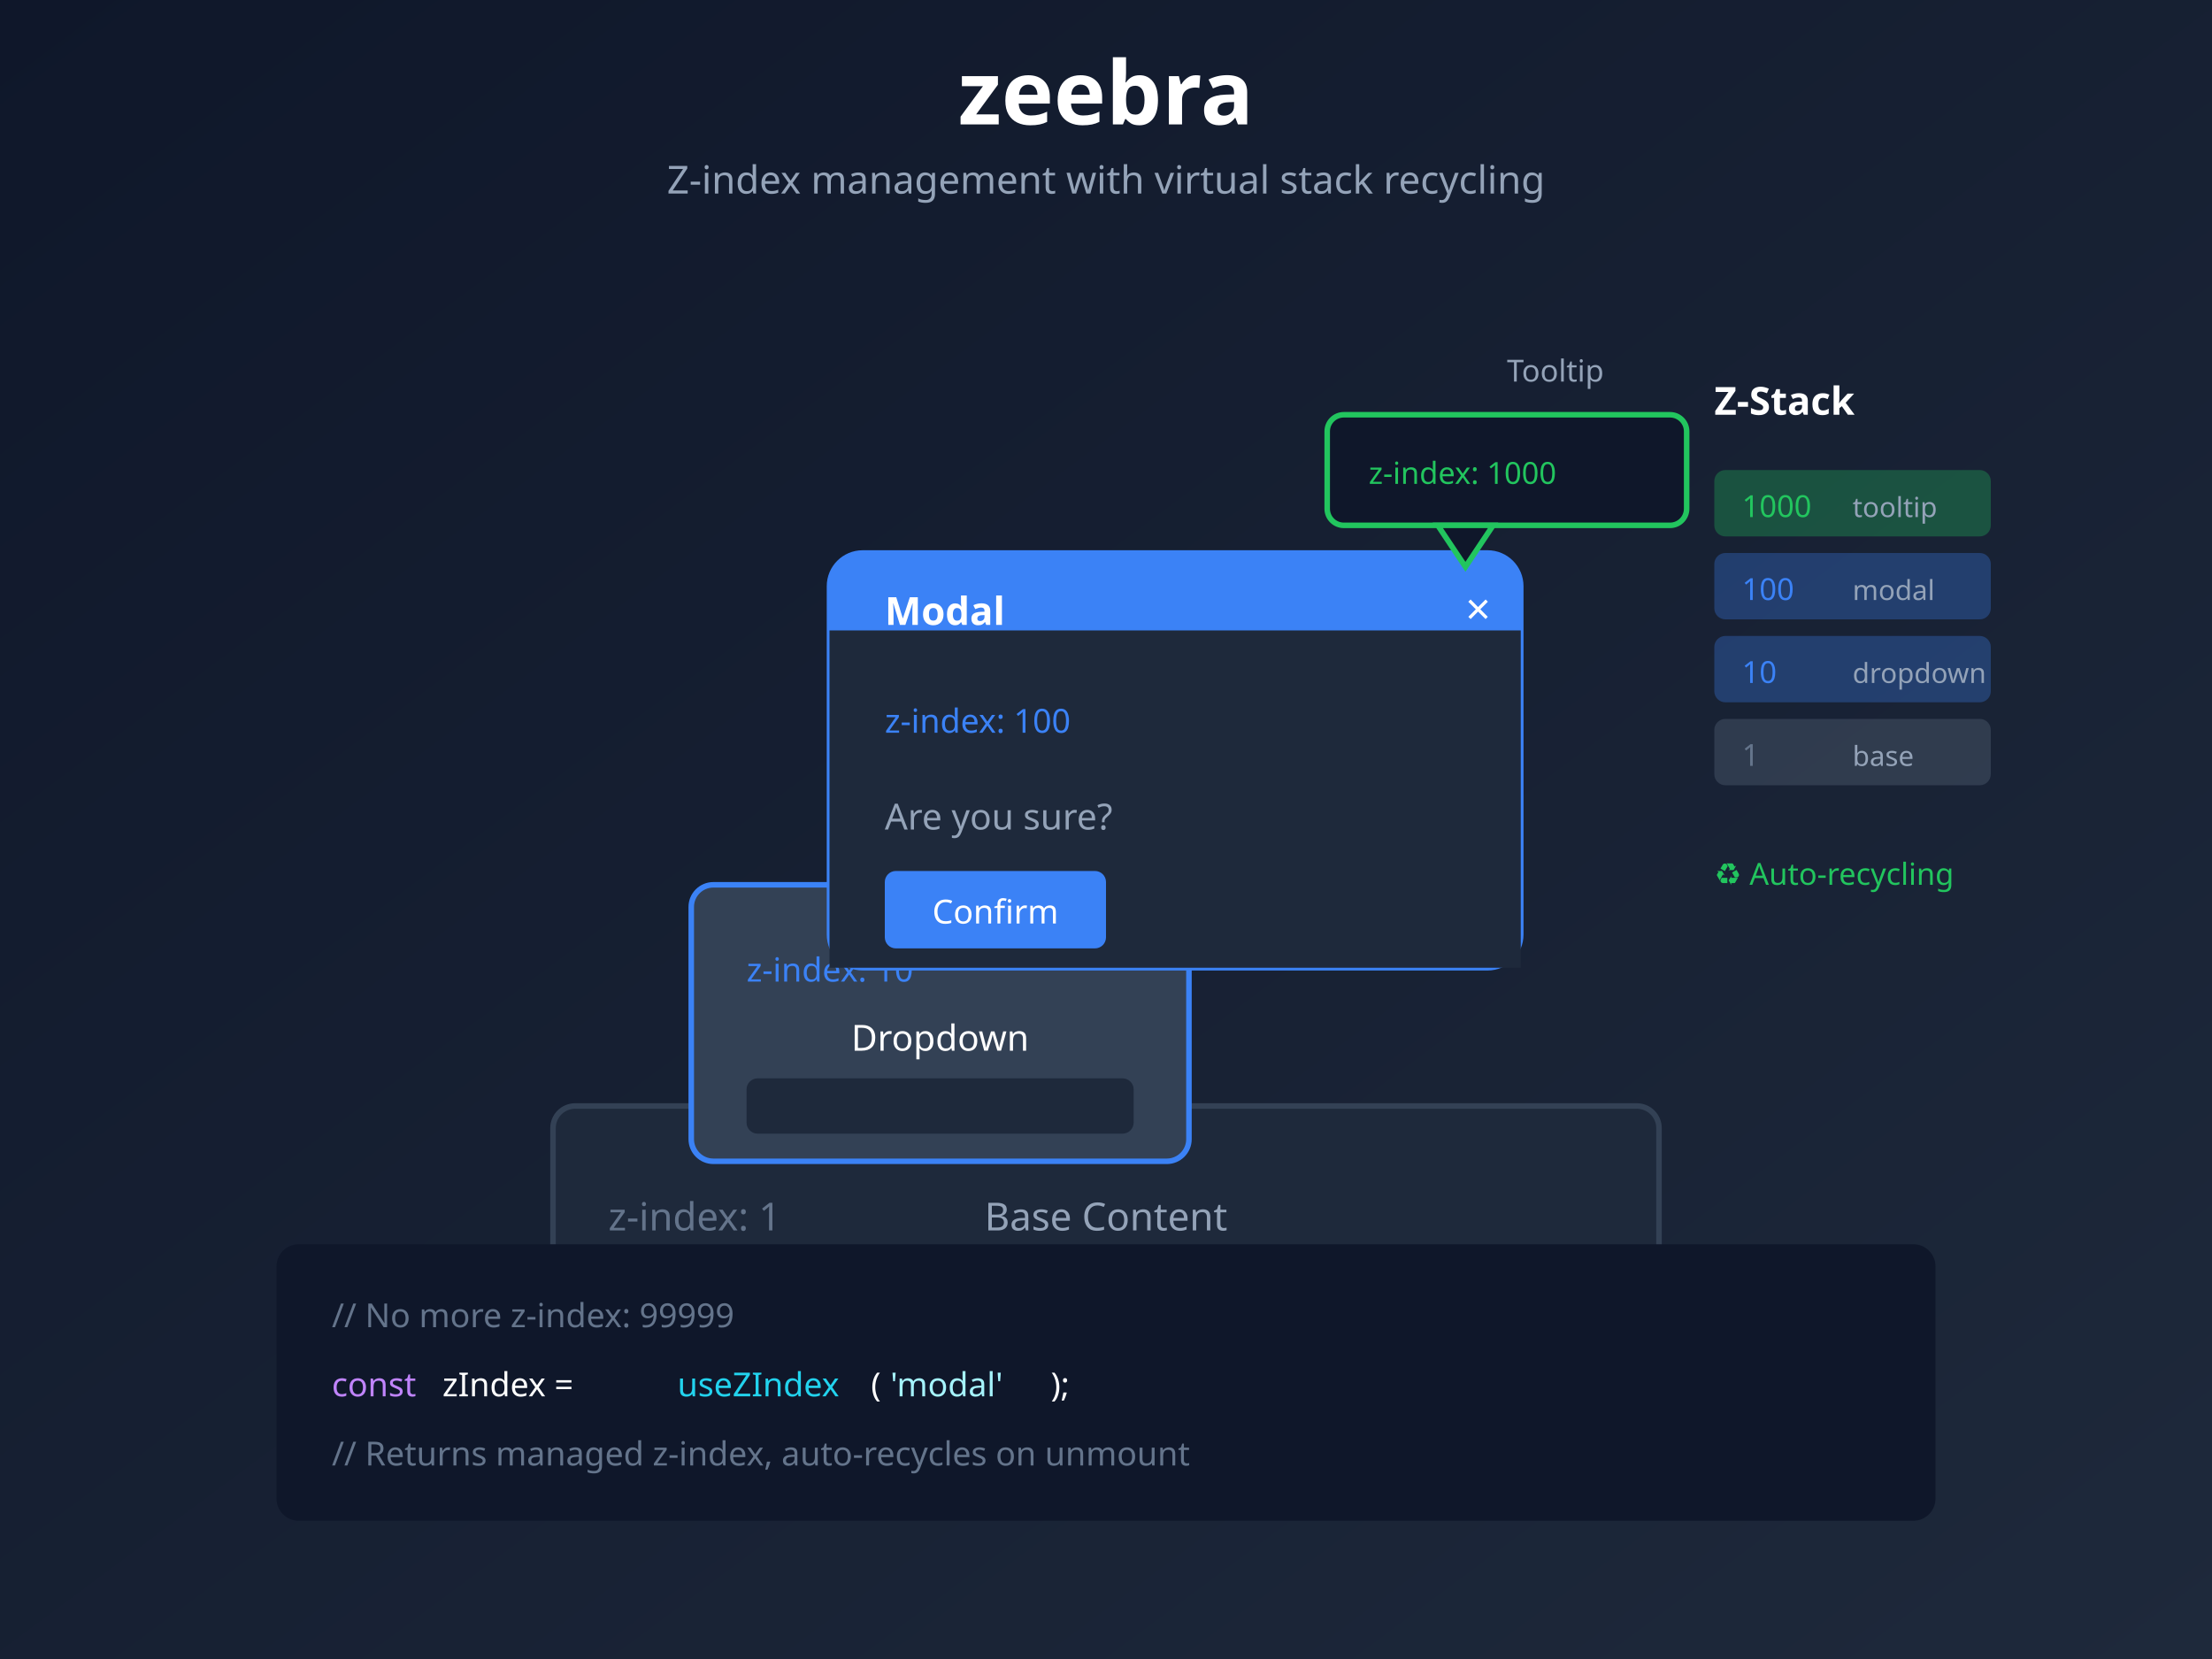
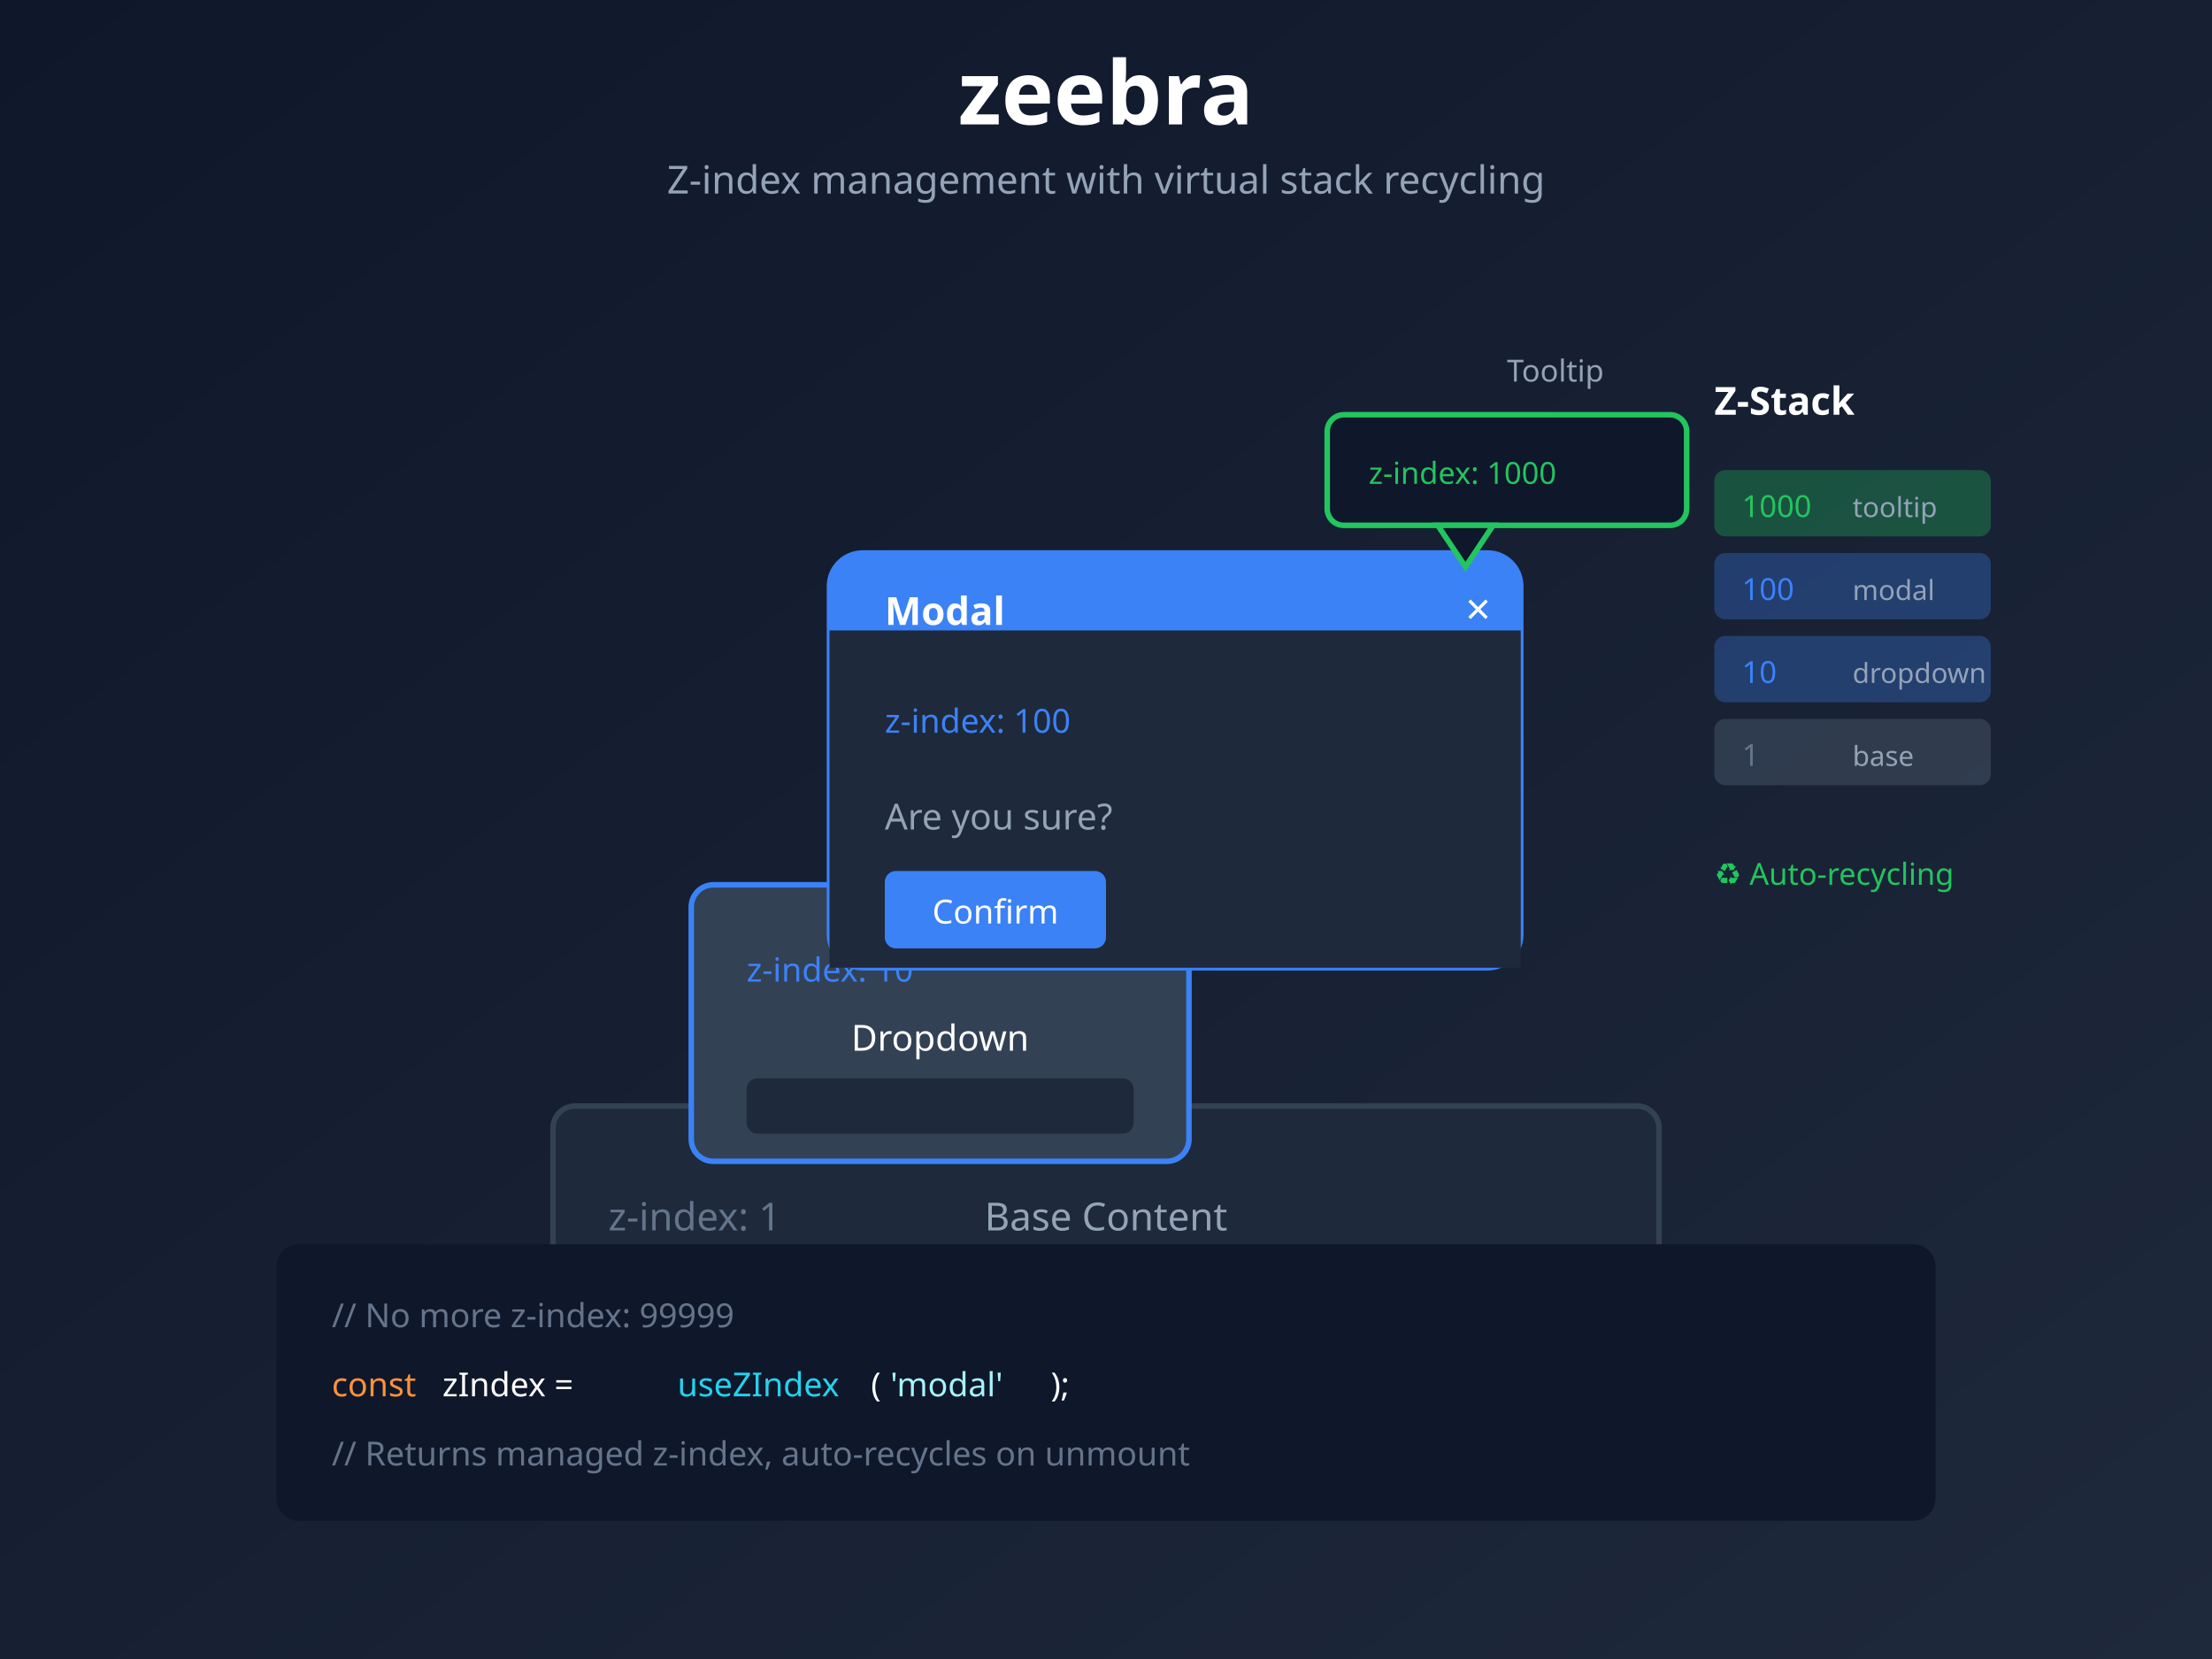
<svg xmlns="http://www.w3.org/2000/svg" viewBox="0 0 800 600">
  <defs>
    <linearGradient id="zeebra-bg" x1="0%" y1="0%" x2="100%" y2="100%">
      <stop offset="0%" style="stop-color:#0f172a" />
      <stop offset="100%" style="stop-color:#1e293b" />
    </linearGradient>
  </defs>
  <rect width="800" height="600" fill="url(#zeebra-bg)" />
  <g transform="translate(200, 100)">
    <rect x="0" y="300" width="400" height="80" rx="8" fill="#1e293b" stroke="#334155" stroke-width="2" />
    <text x="20" y="345" font-family="ui-monospace" font-size="14" fill="#64748b">z-index: 1</text>
    <text x="200" y="345" font-family="system-ui" font-size="14" fill="#94a3b8" text-anchor="middle">Base Content</text>
    <rect x="50" y="220" width="180" height="100" rx="8" fill="#334155" stroke="#3b82f6" stroke-width="2" />
    <text x="70" y="255" font-family="ui-monospace" font-size="12" fill="#3b82f6">z-index: 10</text>
    <text x="140" y="280" font-family="system-ui" font-size="13" fill="#fff" text-anchor="middle">Dropdown</text>
    <rect x="70" y="290" width="140" height="20" rx="4" fill="#1e293b" />
    <rect x="100" y="100" width="250" height="150" rx="12" fill="#1e293b" stroke="#3b82f6" stroke-width="2" />
    <rect x="100" y="100" width="250" height="40" rx="12" fill="#3b82f6" />
    <rect x="100" y="128" width="250" height="122" rx="0" fill="#1e293b" />
    <text x="120" y="126" font-family="system-ui" font-size="14" font-weight="600" fill="#fff">Modal</text>
    <text x="330" y="126" font-family="system-ui" font-size="16" fill="#fff">×</text>
    <text x="120" y="165" font-family="ui-monospace" font-size="12" fill="#3b82f6">z-index: 100</text>
    <text x="120" y="200" font-family="system-ui" font-size="13" fill="#94a3b8">Are you sure?</text>
    <rect x="120" y="215" width="80" height="28" rx="4" fill="#3b82f6" />
    <text x="160" y="234" font-family="system-ui" font-size="12" fill="#fff" text-anchor="middle">Confirm</text>
    <rect x="280" y="50" width="130" height="40" rx="6" fill="#0f172a" stroke="#22c55e" stroke-width="2" />
    <text x="295" y="75" font-family="ui-monospace" font-size="11" fill="#22c55e">z-index: 1000</text>
    <polygon points="320,90 340,90 330,105" fill="#0f172a" stroke="#22c55e" stroke-width="2" />
    <text x="345" y="38" font-family="system-ui" font-size="11" fill="#94a3b8">Tooltip</text>
  </g>
  <g transform="translate(620, 150)">
    <text x="0" y="0" font-family="system-ui" font-size="14" font-weight="600" fill="#fff">Z-Stack</text>
    <rect x="0" y="20" width="100" height="24" rx="4" fill="#22c55e" opacity="0.3" />
    <text x="10" y="37" font-family="ui-monospace" font-size="11" fill="#22c55e">1000</text>
    <text x="50" y="37" font-family="system-ui" font-size="10" fill="#94a3b8">tooltip</text>
    <rect x="0" y="50" width="100" height="24" rx="4" fill="#3b82f6" opacity="0.3" />
    <text x="10" y="67" font-family="ui-monospace" font-size="11" fill="#3b82f6">100</text>
    <text x="50" y="67" font-family="system-ui" font-size="10" fill="#94a3b8">modal</text>
    <rect x="0" y="80" width="100" height="24" rx="4" fill="#3b82f6" opacity="0.3" />
    <text x="10" y="97" font-family="ui-monospace" font-size="11" fill="#3b82f6">10</text>
    <text x="50" y="97" font-family="system-ui" font-size="10" fill="#94a3b8">dropdown</text>
    <rect x="0" y="110" width="100" height="24" rx="4" fill="#64748b" opacity="0.3" />
    <text x="10" y="127" font-family="ui-monospace" font-size="11" fill="#64748b">1</text>
    <text x="50" y="127" font-family="system-ui" font-size="10" fill="#94a3b8">base</text>
    <text x="0" y="170" font-family="system-ui" font-size="11" fill="#22c55e">♻️ Auto-recycling</text>
  </g>
  <g transform="translate(100, 450)">
    <rect x="0" y="0" width="600" height="100" rx="8" fill="#0f172a" />
    <text x="20" y="30" font-family="ui-monospace" font-size="12" fill="#64748b">// No more z-index: 99999</text>
-     <text x="20" y="55" font-family="ui-monospace" font-size="12" fill="#c084fc">const</text>
+     <text x="20" y="55" font-family="ui-monospace" font-size="12" fill="#fb923c">const</text>
    <text x="60" y="55" font-family="ui-monospace" font-size="12" fill="#fff"> zIndex = </text>
    <text x="145" y="55" font-family="ui-monospace" font-size="12" fill="#22d3ee">useZIndex</text>
    <text x="215" y="55" font-family="ui-monospace" font-size="12" fill="#fff">(</text>
    <text x="222" y="55" font-family="ui-monospace" font-size="12" fill="#a5f3fc">'modal'</text>
    <text x="280" y="55" font-family="ui-monospace" font-size="12" fill="#fff">);</text>
    <text x="20" y="80" font-family="ui-monospace" font-size="12" fill="#64748b">// Returns managed z-index, auto-recycles on unmount</text>
  </g>
  <text x="400" y="45" font-family="system-ui" font-size="32" font-weight="700" fill="#fff" text-anchor="middle">zeebra</text>
  <text x="400" y="70" font-family="system-ui" font-size="14" fill="#94a3b8" text-anchor="middle">Z-index management with virtual stack recycling</text>
</svg>
